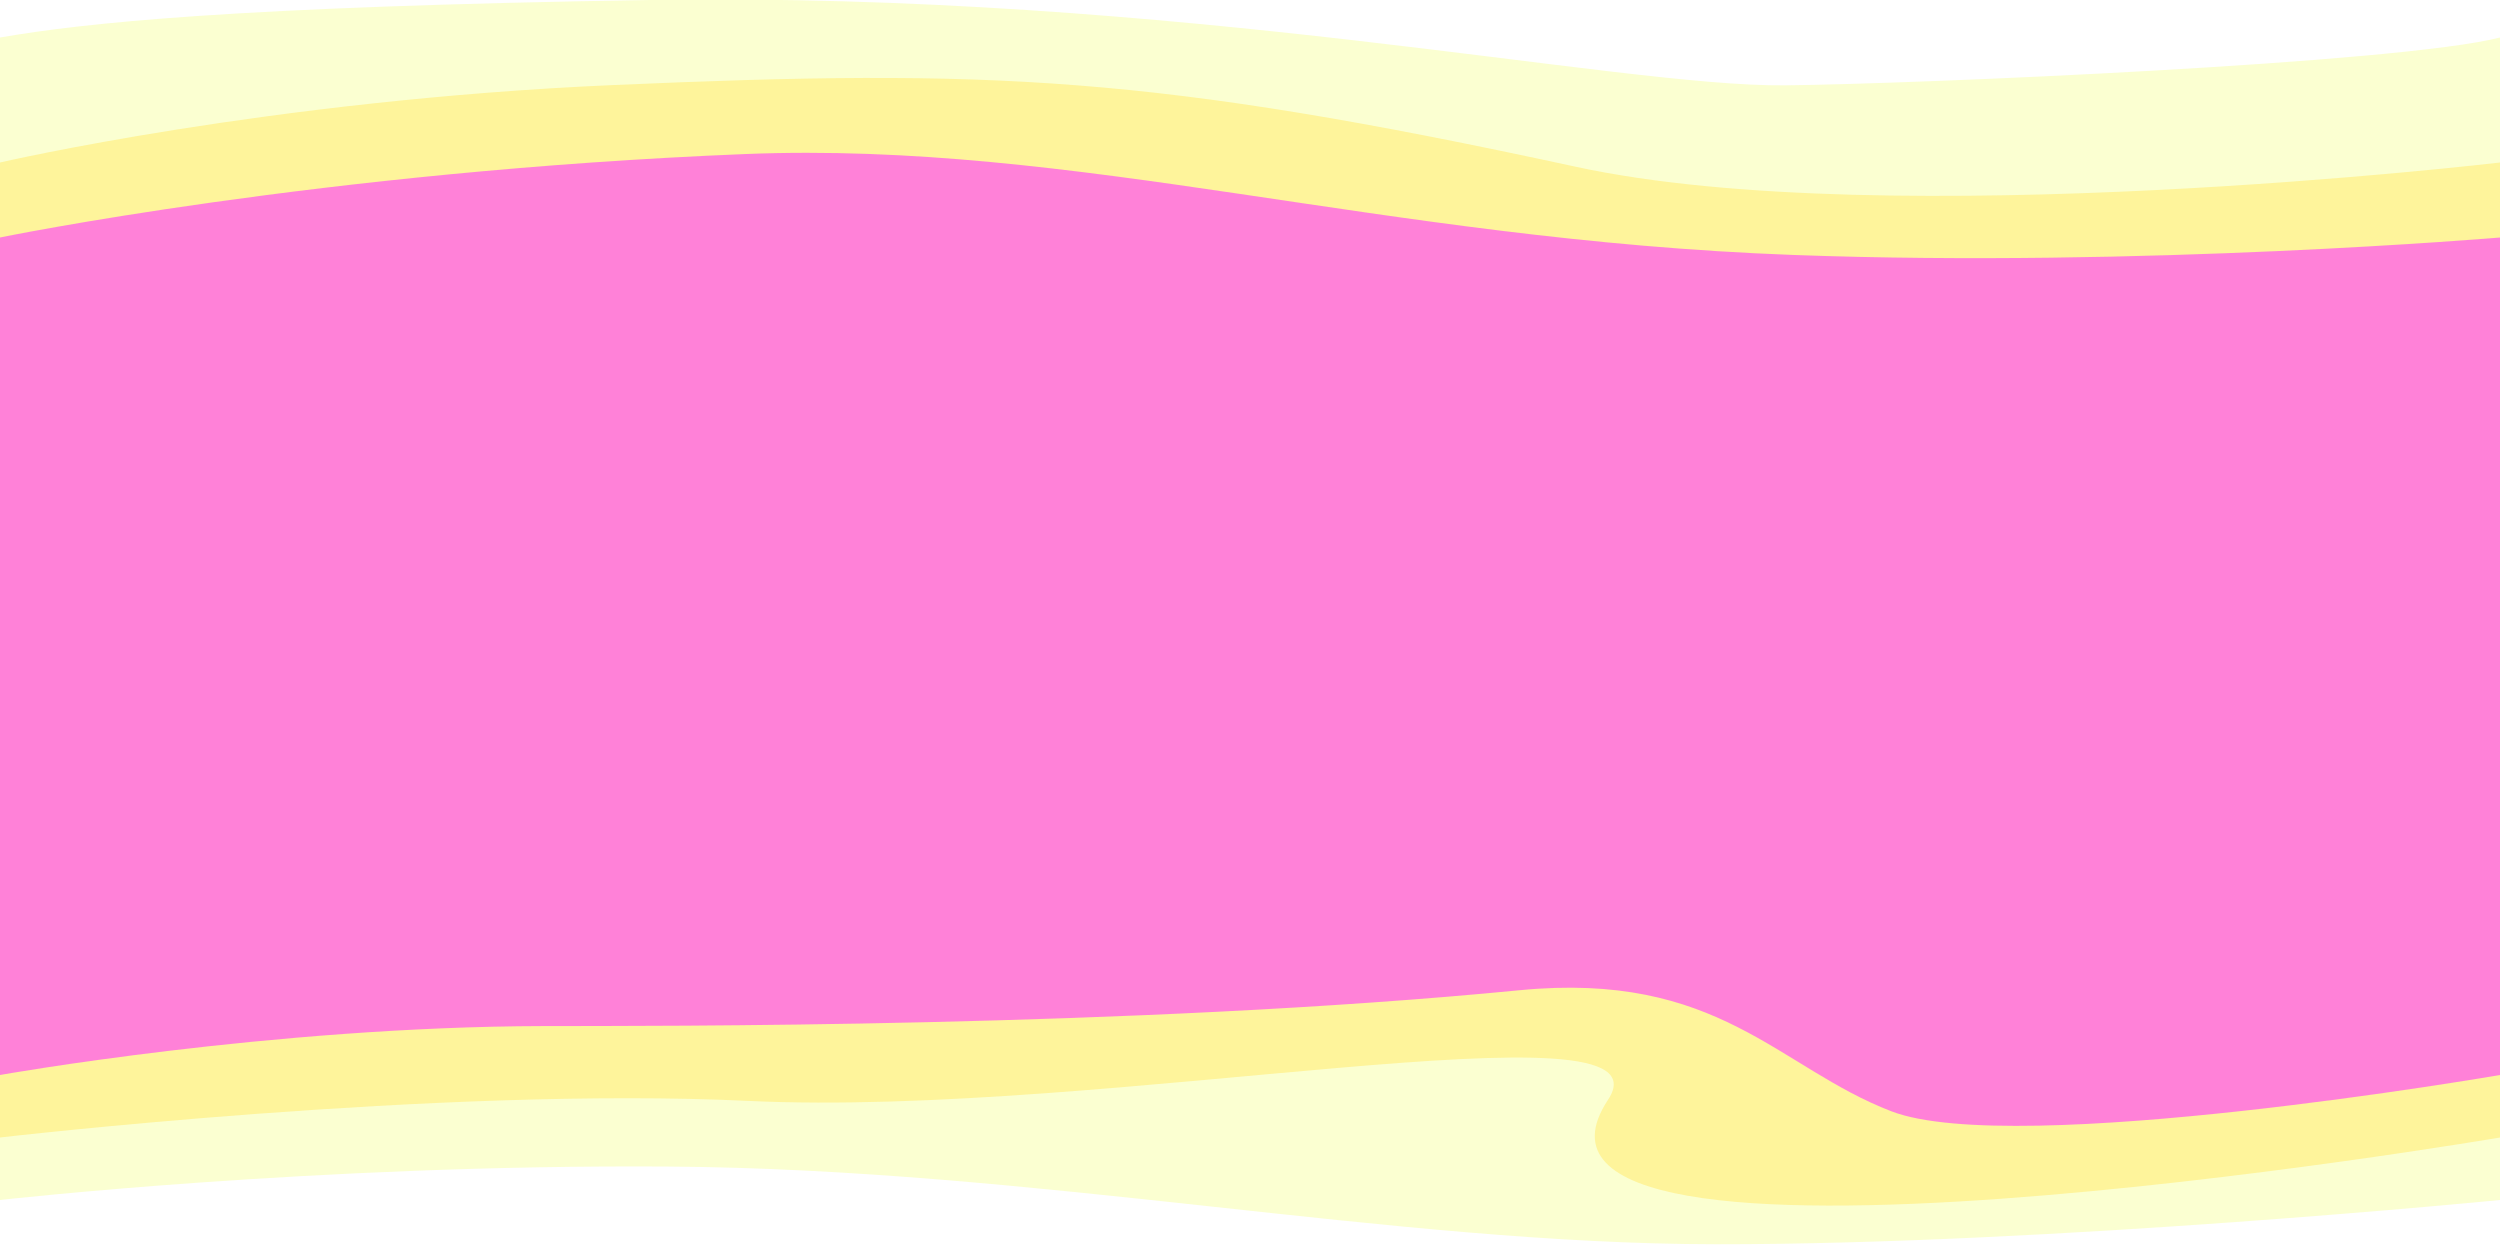
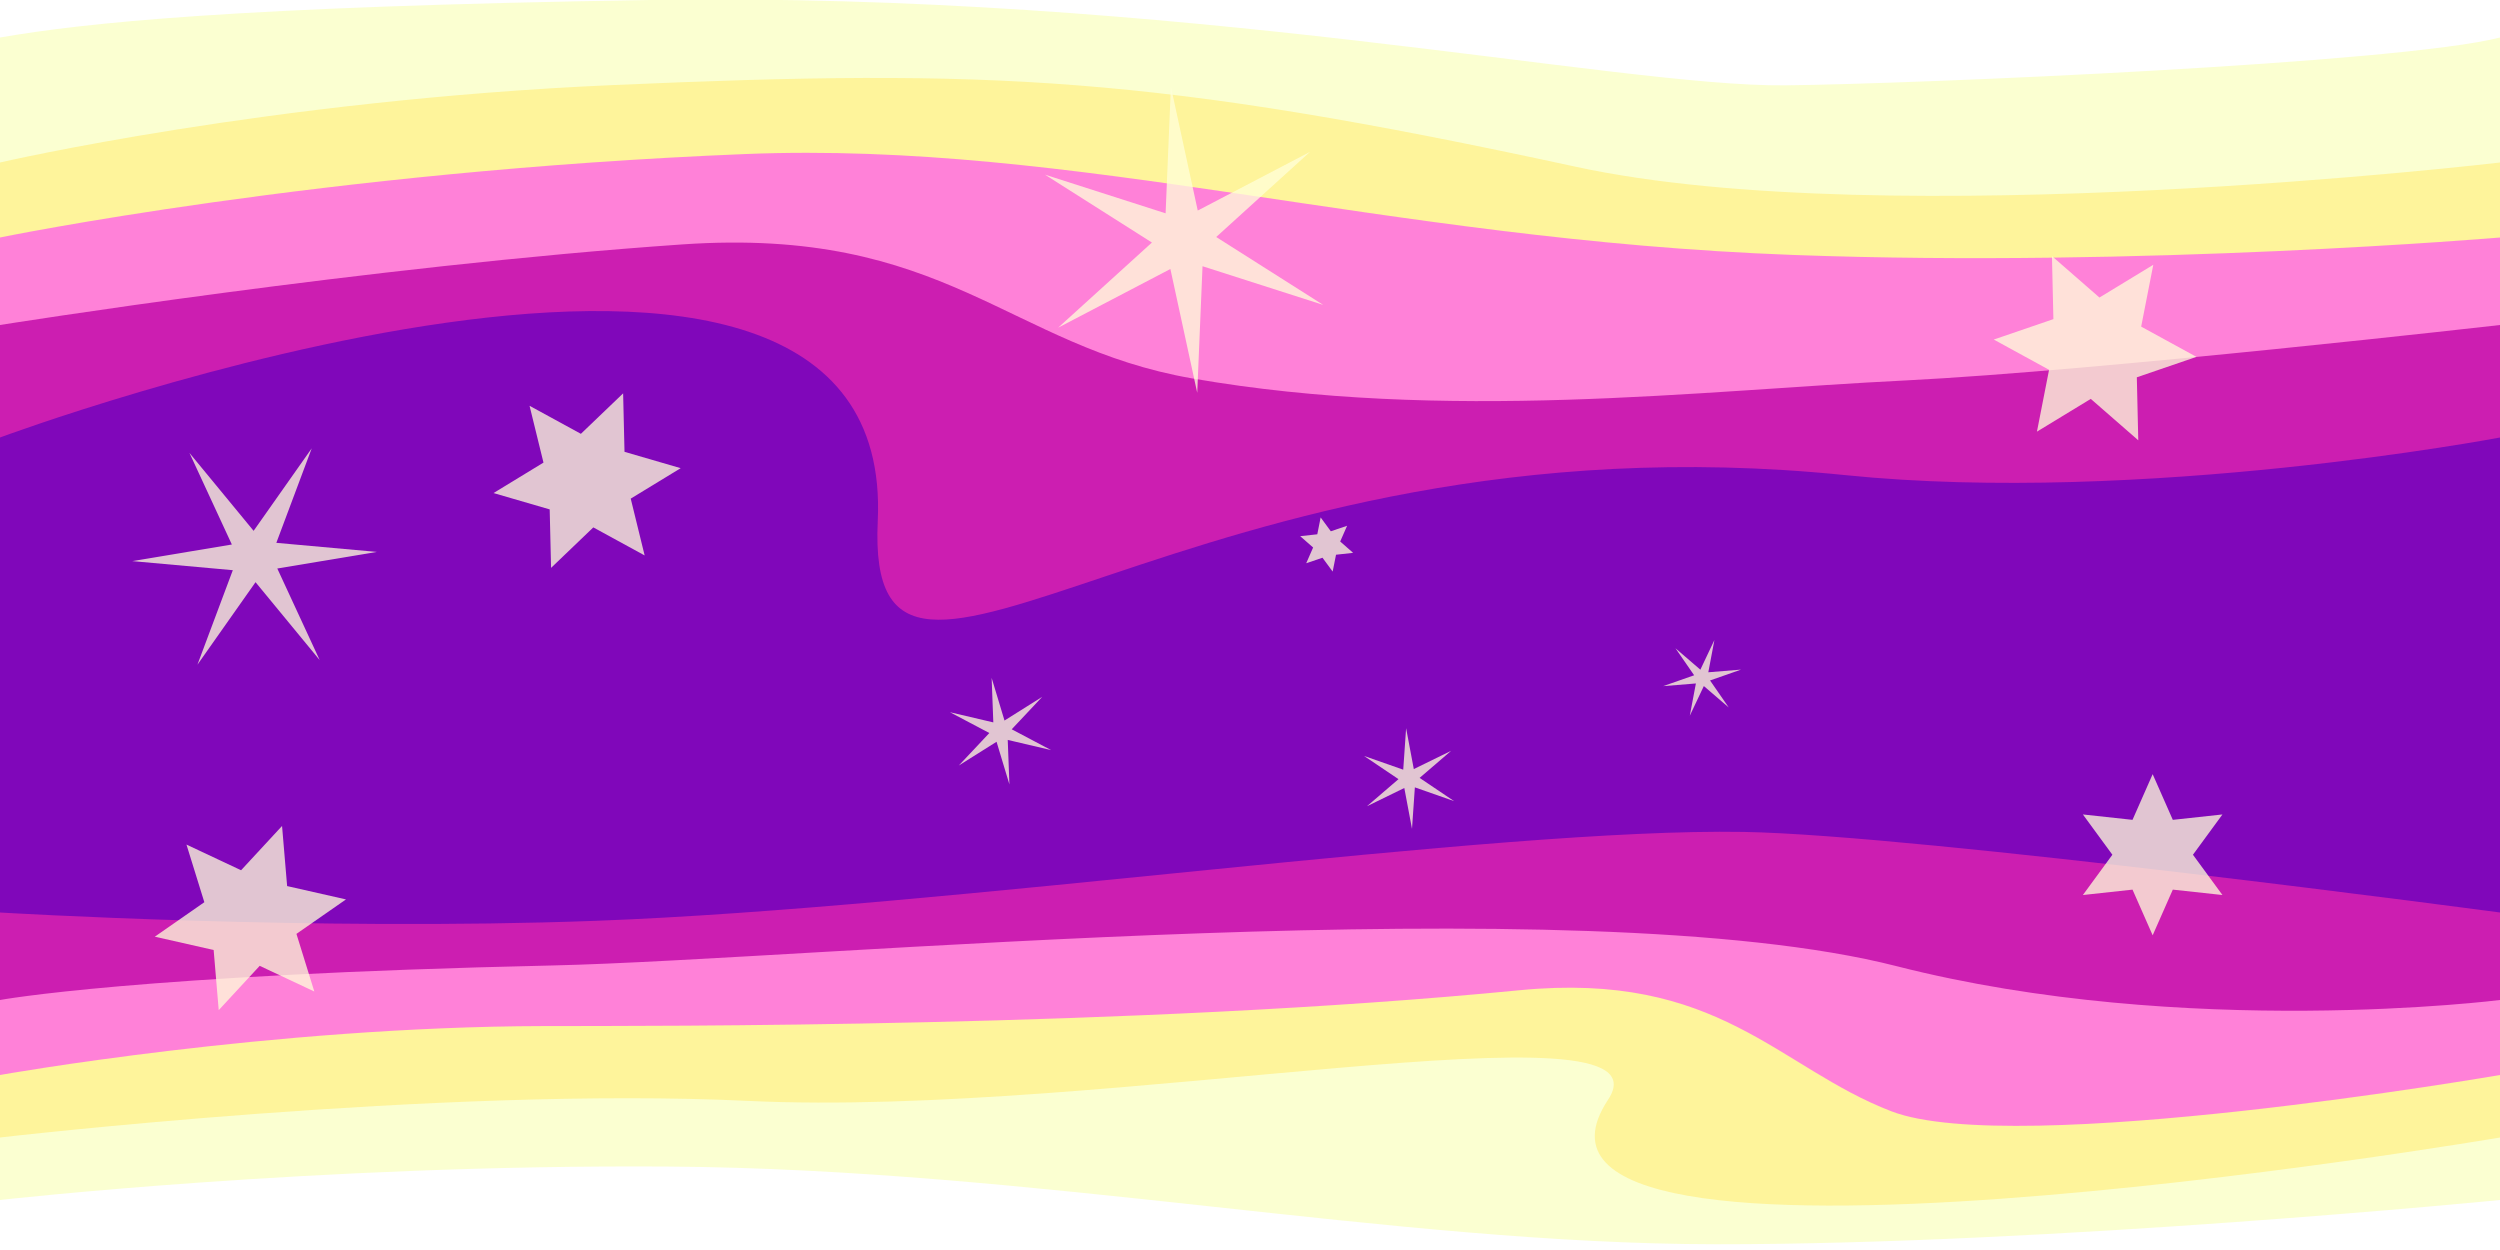
<svg xmlns="http://www.w3.org/2000/svg" width="200mm" height="100mm" viewBox="0 0 200 100" version="1.1" id="svg5">
  <defs id="defs2" />
  <g id="layer1">
    <path style="display:inline;fill:#f7ff9c;fill-opacity:0.462;stroke:none;stroke-width:0.265px;stroke-linecap:butt;stroke-linejoin:miter;stroke-opacity:0.995" d="M 0,3 C 6.677,1.849 18.613,0.529 52,0 94.372,-0.671 129.331,6.971 142.821,6.827 153.285,6.716 191.942,5.072 200,3 v 93 c 0,0 -36.043,3.56 -62.705,3.54 C 111.323,99.52 82.866,93.516 53.381,93.324 25.225,93.14 0,96 0,96 Z" id="path956" />
    <path style="display:inline;fill:#fff18c;fill-opacity:0.774;stroke:none;stroke-width:0.265px;stroke-linecap:butt;stroke-linejoin:miter;stroke-opacity:1" d="M 0,13 C 0,13 21.502,8.01 49.039,6.805 79.262,5.482 92.259,6.012 126.09,13.347 151.106,18.771 200,13 200,13 v 78 c 0,0 -82.678,14.078 -71.352,-3.028 C 134.127,79.698 88.468,89.445 59.86,88.072 35.296,86.893 0,91 0,91 Z" id="path2515" />
    <path style="fill:#ff5eeb;fill-opacity:0.764;stroke:none;stroke-width:0.265px;stroke-linecap:butt;stroke-linejoin:miter;stroke-opacity:1" d="m 0,19 c 0,0 25.773,-5.314 59.63,-6.677 26.467,-1.065 50.883,6.851 83.799,8.072 C 171.384,21.432 200,19 200,19 v 67 c 0,0 -38.822,6.703 -48.688,2.905 C 142.218,85.403 137.492,77.665 121.55,79.22 90.681,82.232 51.947,82.068 43.514,82.086 21.659,82.132 0,86 0,86 Z" id="path10677" />
+     <path style="fill:#bc00a5;fill-opacity:0.764;stroke:none;stroke-width:0.265px;stroke-linecap:butt;stroke-linejoin:miter;stroke-opacity:1" d="m 0,26 c 0,0 29.548,-4.72 54.565,-6.446 21.091,-1.455 26.059,8.155 40.811,10.719 20.322,3.531 40.561,0.969 57.041,0.164 C 168.023,29.651 200,26 200,26 v 54 c 0,0 -25.179,3.189 -48.287,-2.71 C 126.317,70.807 64.847,76.776 44.204,77.237 10.861,77.982 0,80 0,80 Z" id="path21667" />
+     <path style="fill:#6900bc;fill-opacity:0.764;stroke:none;stroke-width:0.265px;stroke-linecap:butt;stroke-linejoin:miter;stroke-opacity:1" d="M 0,35 C 0,35 71.796,8.288 70.22,41.677 69.191,63.495 94.814,32.63 147.591,38.007 171.387,40.432 200,35 200,35 v 38 c 0,0 -46.457,-6.208 -60.48,-6.446 C 119.486,66.212 76.031,72.613 47.674,73.665 24.924,74.509 0,73 0,73 Z" id="path25331" />
+     <path style="fill:#ffffd9;fill-opacity:0.764;stroke:none;stroke-width:0.265;stroke-opacity:0.995" id="path28785" d="m 138.299,56.598 -1.992,-1.714 -1.124,2.375 0.488,-2.582 -2.619,0.214 2.48,-0.869 -1.495,-2.161 1.992,1.714 1.124,-2.375 -0.488,2.582 2.619,-0.214 -2.48,0.869 z" />
+     <path style="fill:#ffffd9;fill-opacity:0.764;stroke:none;stroke-width:0.265;stroke-opacity:0.995" id="path28787" d="m 112.96,66.308 -0.616,-3.269 -2.988,1.461 2.523,-2.168 -2.759,-1.858 3.139,1.101 0.229,-3.319 0.616,3.269 2.988,-1.461 -2.523,2.168 2.759,1.858 -3.139,-1.101 z" />
+   </g>
+   <g id="layer2">
+     <path style="fill:#ffffd9;fill-opacity:0.764;stroke:none;stroke-width:0.265;stroke-opacity:0.995" id="path26883" d="m 51.572,44.435 -4.107,-2.243 -3.379,3.238 -0.111,-4.678 -4.493,-1.308 3.996,-2.436 -1.114,-4.545 4.107,2.243 3.379,-3.238 0.111,4.678 4.493,1.308 -3.996,2.436 z" />
+     <path style="fill:#ffffd9;fill-opacity:0.764;stroke:none;stroke-width:0.265;stroke-opacity:0.995" id="path28029" d="m 17.498,80.811 -0.406,-4.81 -4.708,-1.067 3.963,-2.757 -1.43,-4.611 4.369,2.054 3.278,-3.544 0.406,4.81 4.708,1.067 -3.963,2.757 1.43,4.611 -4.369,-2.054 z" />
+     <path style="fill:#ffffd9;fill-opacity:0.764;stroke:none;stroke-width:0.265;stroke-opacity:0.995" id="path28031" d="m 171.062,35.225 -3.8,-3.314 -4.307,2.621 0.97,-4.948 -4.423,-2.42 4.77,-1.634 -0.116,-5.041 3.8,3.314 4.307,-2.621 -0.97,4.948 4.423,2.42 -4.77,1.634 z" />
+     <path style="fill:#ffffd9;fill-opacity:0.764;stroke:none;stroke-width:0.265;stroke-opacity:0.995" id="path28033" d="m 172.213,74.825 -1.612,-3.655 -3.971,0.432 2.36,-3.223 -2.36,-3.223 3.971,0.432 1.612,-3.655 1.612,3.655 3.971,-0.432 -2.36,3.223 2.36,3.223 -3.971,-0.432 z" />
+     <path style="fill:#ffffd9;fill-opacity:0.764;stroke:none;stroke-width:0.265;stroke-opacity:0.995" id="path28035" d="m 106.613,45.726 -0.814,-1.108 -1.302,0.442 0.552,-1.259 -1.033,-0.907 1.367,-0.151 0.269,-1.348 0.814,1.108 1.302,-0.442 -0.552,1.259 1.033,0.907 -1.367,0.151 z" />
+     <path style="fill:#ffffd9;fill-opacity:0.764;stroke:none;stroke-width:0.265;stroke-opacity:0.995" id="path28037" d="m 80.753,62.755 -1.029,-3.413 -3.018,1.897 2.441,-2.597 -3.152,-1.665 3.47,0.815 -0.134,-3.562 1.029,3.413 3.018,-1.897 -2.441,2.597 3.152,1.665 -3.47,-0.815 z" />
+     <path style="fill:#ffffd9;fill-opacity:0.764;stroke:none;stroke-width:0.265;stroke-opacity:0.995" id="path28781" d="m 25.576,52.809 -5.133,-6.234 -4.65,6.602 2.832,-7.562 -8.042,-0.726 7.965,-1.328 -3.392,-7.328 5.133,6.234 4.65,-6.602 -2.832,7.562 8.042,0.726 -7.965,1.328 z" />
+     <path style="fill:#ffffd9;fill-opacity:0.764;stroke:none;stroke-width:0.265;stroke-opacity:0.995" id="path28783" d="m 105.855,24.392 -9.653,-3.094 -0.424,10.128 -2.147,-9.907 -8.983,4.697 7.506,-6.813 -8.559,-5.431 9.653,3.094 0.424,-10.128 2.147,9.907 8.983,-4.697 -7.506,6.813 z" />
  </g>
</svg>
